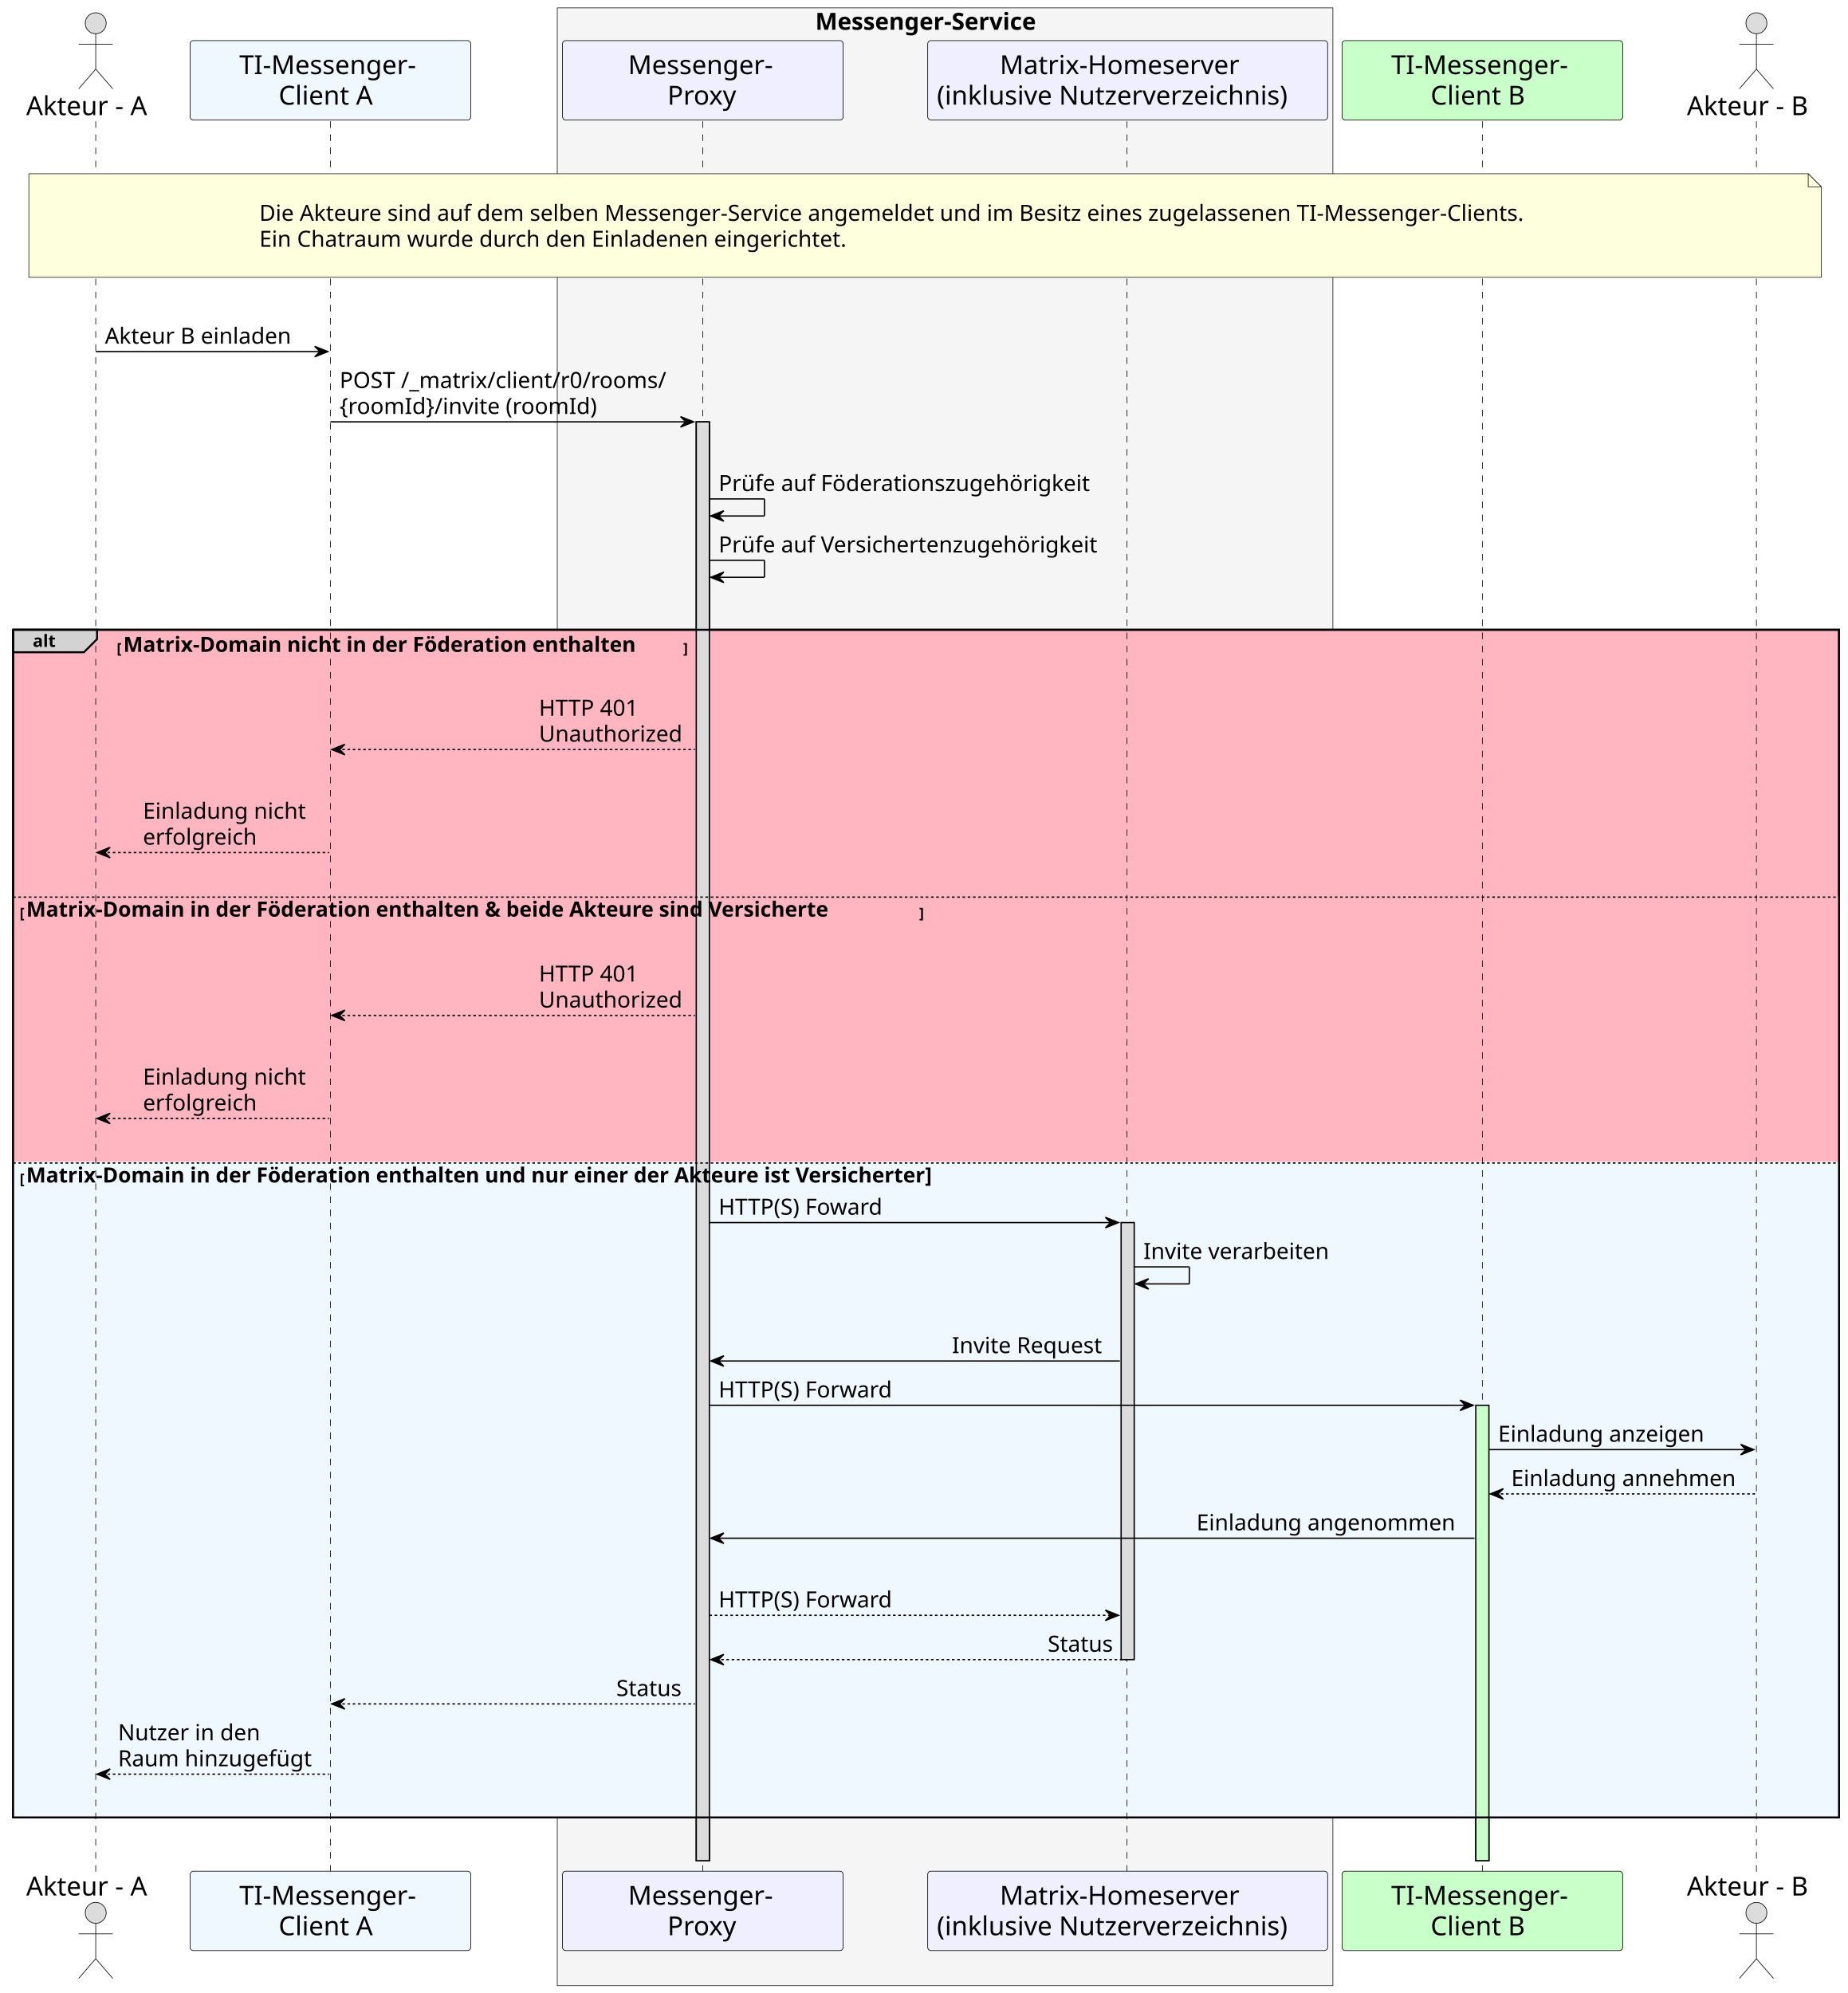
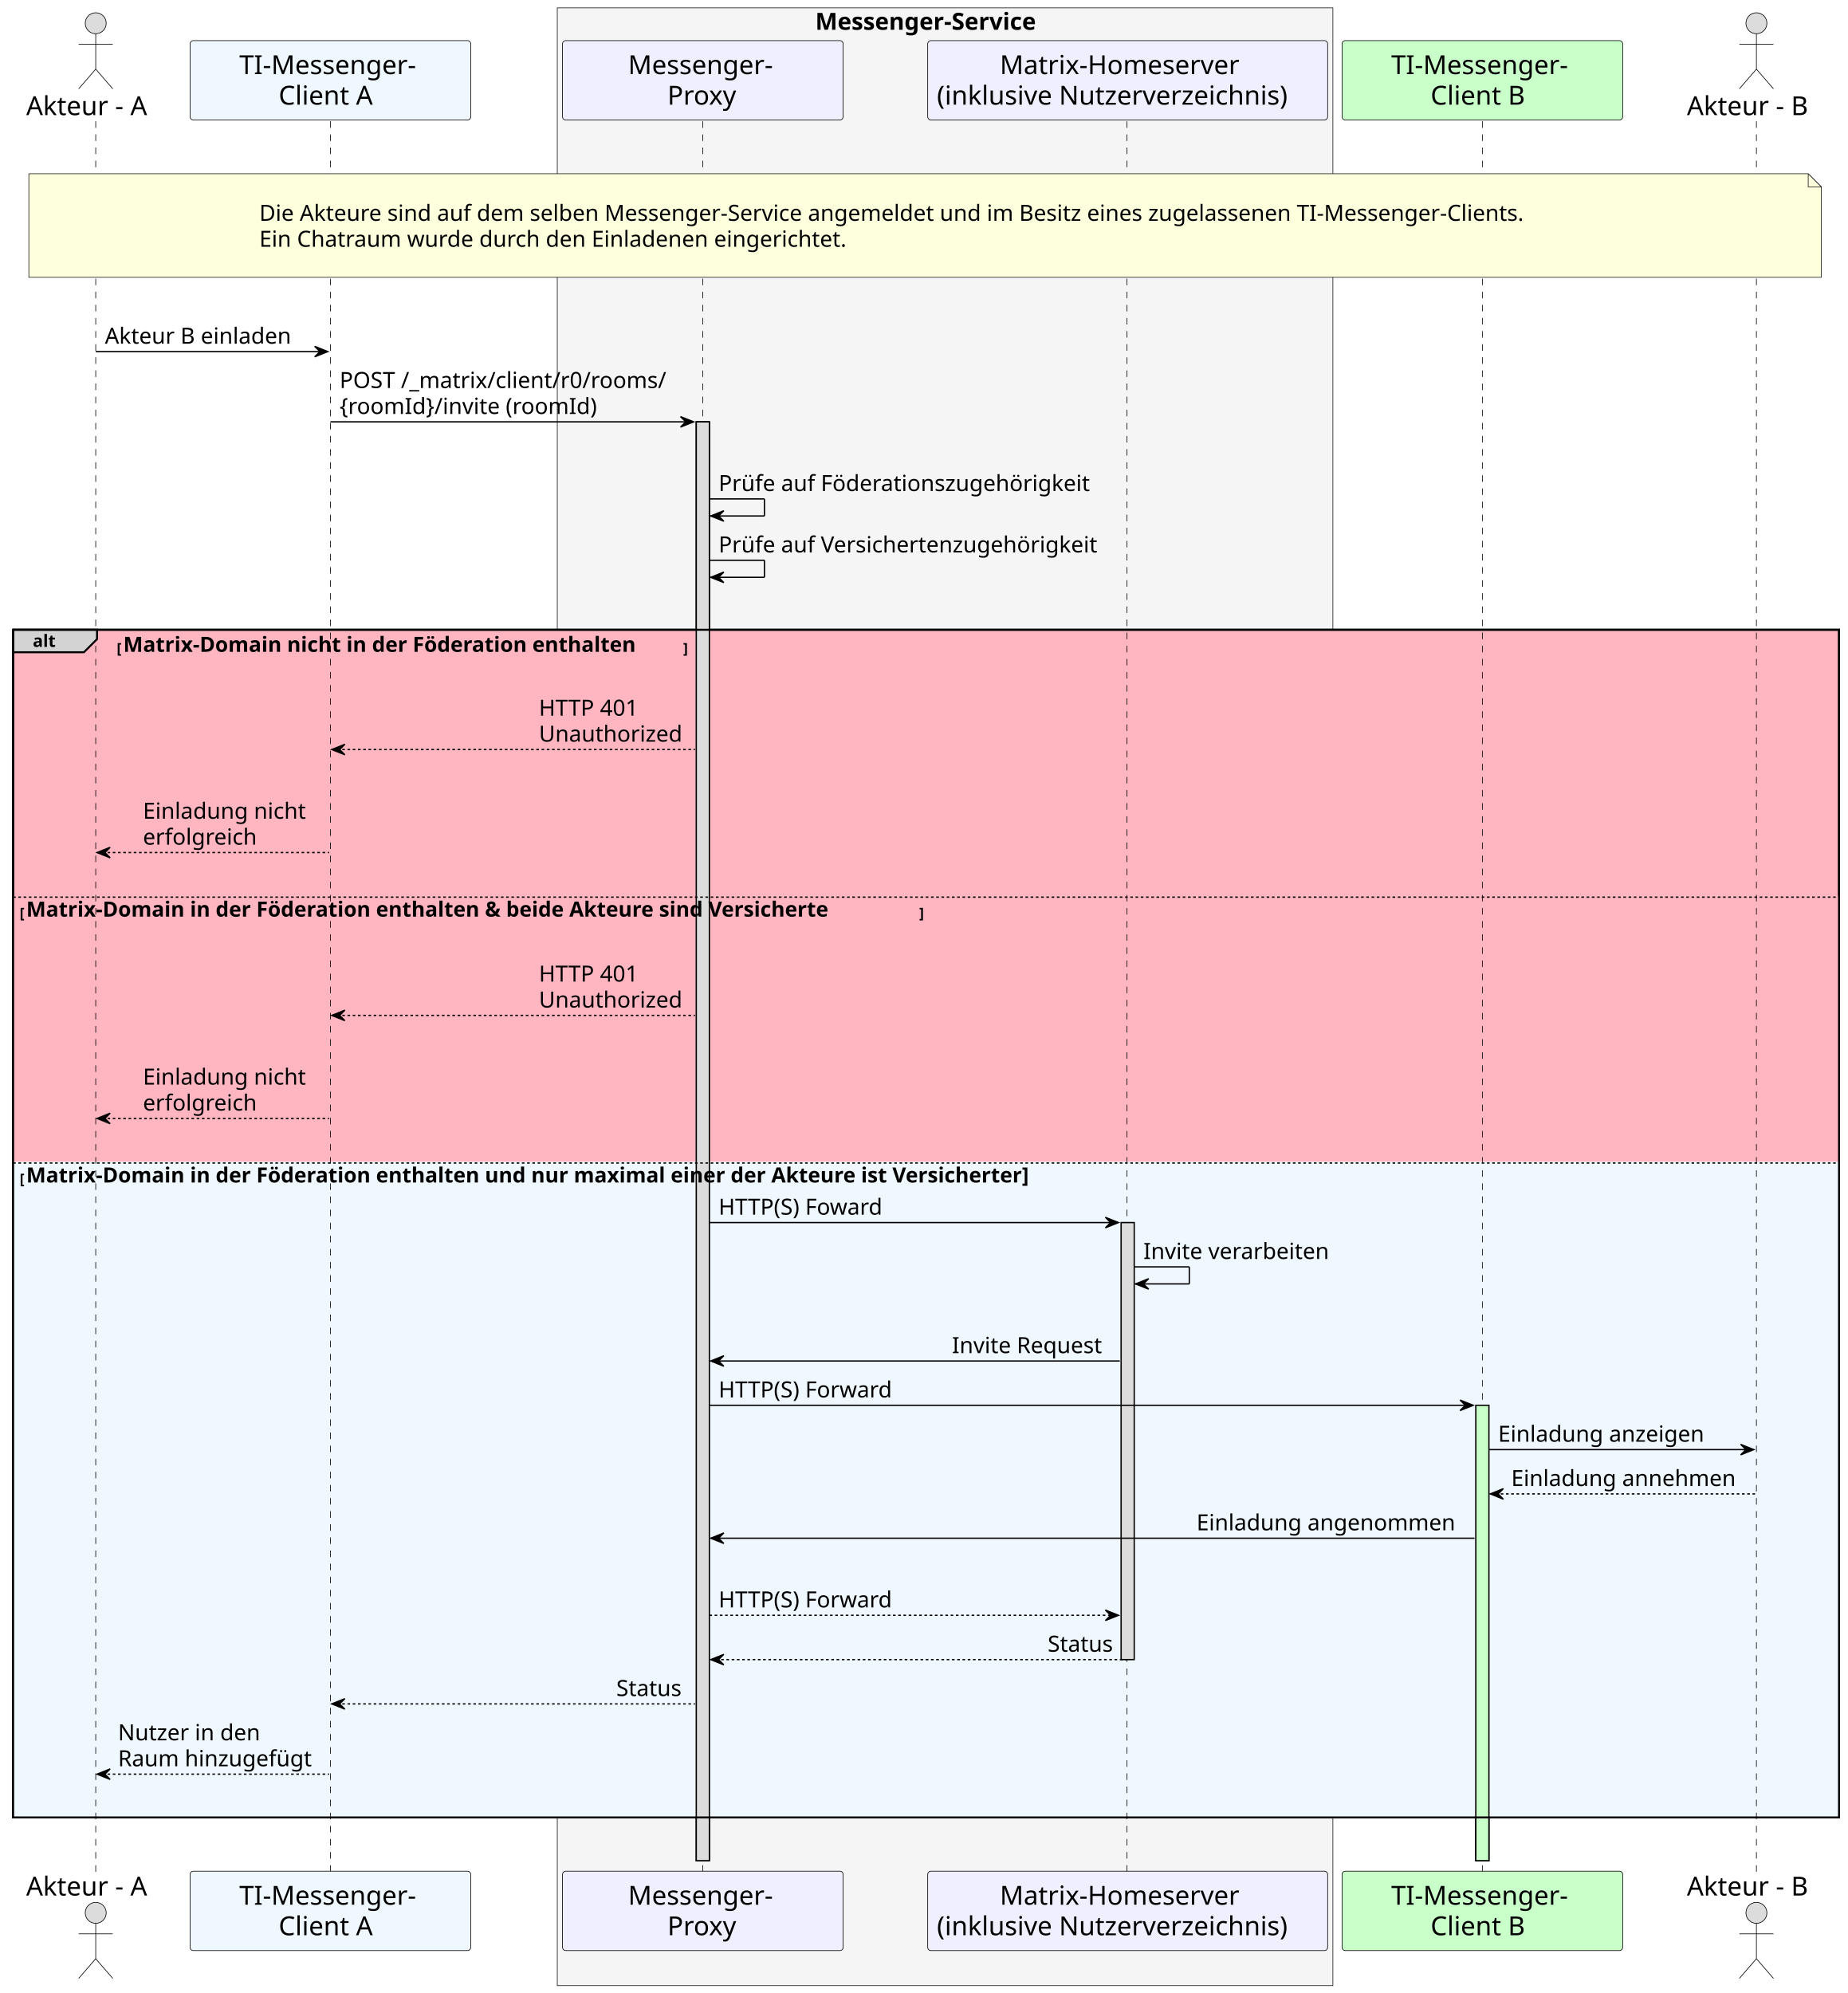
<svg xmlns="http://www.w3.org/2000/svg" contentStyleType="text/css" height="1520px" preserveAspectRatio="none" style="width:1409px;height:1520px;background:#FFFFFF;" version="1.1" viewBox="0 0 1409 1520" width="1409px" zoomAndPan="magnify">
  <defs />
  <g>
    <rect fill="#F5F5F5" height="1508.375" style="stroke:#181818;stroke-width:0.5;" width="591.5" x="425" y="6" />
    <text fill="#000000" font-family="sans-serif" font-size="18" font-weight="bold" lengthAdjust="spacing" textLength="193" x="621.75" y="22.708">Messenger-Service</text>
    <text fill="#000000" font-family="sans-serif" font-size="13" font-weight="bold" lengthAdjust="spacing" textLength="5" x="814.75" y="23.887"> </text>
    <rect fill="#DCDCDC" height="1097.367" style="stroke:#000000;stroke-width:1.0;" width="10" x="531" y="321.727" />
    <rect fill="#DCDCDC" height="333.312" style="stroke:#000000;stroke-width:1.0;" width="10" x="855" y="932.414" />
    <rect fill="#C9FFC9" height="347.312" style="stroke:#000000;stroke-width:1.0;" width="10" x="1125.5" y="1071.781" />
    <rect fill="#FFB6C1" height="905.789" style="stroke:#000000;stroke-width:1.5;" width="1392.5" x="10" y="480.305" />
    <rect fill="#FFB6C1" height="202.781" style="stroke:none;stroke-width:1.0;" width="1392.5" x="10" y="683.219" />
    <rect fill="#F0F8FF" height="500.094" style="stroke:none;stroke-width:1.0;" width="1392.5" x="10" y="886" />
    <line style="stroke:#000000;stroke-width:0.5;stroke-dasharray:5.0,5.0;" x1="73" x2="73" y1="92.516" y2="1428.094" />
    <line style="stroke:#000000;stroke-width:0.5;stroke-dasharray:5.0,5.0;" x1="252" x2="252" y1="92.516" y2="1428.094" />
    <line style="stroke:#000000;stroke-width:0.5;stroke-dasharray:5.0,5.0;" x1="536" x2="536" y1="92.516" y2="1428.094" />
    <line style="stroke:#000000;stroke-width:0.5;stroke-dasharray:5.0,5.0;" x1="859.5" x2="859.5" y1="92.516" y2="1428.094" />
    <line style="stroke:#000000;stroke-width:0.5;stroke-dasharray:5.0,5.0;" x1="1130.5" x2="1130.5" y1="92.516" y2="1428.094" />
    <line style="stroke:#000000;stroke-width:0.5;stroke-dasharray:5.0,5.0;" x1="1339.5" x2="1339.5" y1="92.516" y2="1428.094" />
    <text fill="#000000" font-family="Aapex" font-size="20" lengthAdjust="spacing" textLength="100" x="20" y="87.799">Akteur - A</text>
    <ellipse cx="73" cy="17.734" fill="#DCDCDC" rx="8" ry="8" style="stroke:#000000;stroke-width:0.5;" />
    <path d="M73,25.734 L73,52.734 M60,33.734 L86,33.734 M73,52.734 L60,67.734 M73,52.734 L86,67.734 " fill="none" style="stroke:#000000;stroke-width:0.5;" />
    <text fill="#000000" font-family="Aapex" font-size="20" lengthAdjust="spacing" textLength="100" x="20" y="1445.658">Akteur - A</text>
    <ellipse cx="73" cy="1458.875" fill="#DCDCDC" rx="8" ry="8" style="stroke:#000000;stroke-width:0.5;" />
    <path d="M73,1466.875 L73,1493.875 M60,1474.875 L86,1474.875 M73,1493.875 L60,1508.875 M73,1493.875 L86,1508.875 " fill="none" style="stroke:#000000;stroke-width:0.5;" />
    <rect fill="#F0F8FF" height="60.562" rx="2.5" ry="2.5" style="stroke:#000000;stroke-width:0.5;" width="214" x="145" y="30.953" />
    <text fill="#000000" font-family="Impact" font-size="20" lengthAdjust="spacing" textLength="139" x="182.5" y="56.518">TI-Messenger-</text>
    <text fill="#000000" font-family="Impact" font-size="20" lengthAdjust="spacing" textLength="79" x="212.5" y="79.799">Client A</text>
    <rect fill="#F0F8FF" height="60.562" rx="2.5" ry="2.5" style="stroke:#000000;stroke-width:0.5;" width="214" x="145" y="1427.094" />
    <text fill="#000000" font-family="Impact" font-size="20" lengthAdjust="spacing" textLength="139" x="182.5" y="1452.658">TI-Messenger-</text>
    <text fill="#000000" font-family="Impact" font-size="20" lengthAdjust="spacing" textLength="79" x="212.5" y="1475.939">Client A</text>
    <rect fill="#EFEFFF" height="60.562" rx="2.5" ry="2.5" style="stroke:#000000;stroke-width:0.5;" width="214" x="429" y="30.953" />
    <text fill="#000000" font-family="Impact" font-size="20" lengthAdjust="spacing" textLength="114" x="479" y="56.518">Messenger-</text>
    <text fill="#000000" font-family="Impact" font-size="20" lengthAdjust="spacing" textLength="54" x="509" y="79.799">Proxy</text>
    <rect fill="#EFEFFF" height="60.562" rx="2.5" ry="2.5" style="stroke:#000000;stroke-width:0.5;" width="214" x="429" y="1427.094" />
    <text fill="#000000" font-family="Impact" font-size="20" lengthAdjust="spacing" textLength="114" x="479" y="1452.658">Messenger-</text>
    <text fill="#000000" font-family="Impact" font-size="20" lengthAdjust="spacing" textLength="54" x="509" y="1475.939">Proxy</text>
    <rect fill="#EFEFFF" height="60.562" rx="2.5" ry="2.5" style="stroke:#000000;stroke-width:0.5;" width="305" x="707.5" y="30.953" />
    <text fill="#000000" font-family="Impact" font-size="20" lengthAdjust="spacing" textLength="189" x="762.5" y="56.518">Matrix-Homeserver</text>
    <text fill="#000000" font-family="Impact" font-size="20" lengthAdjust="spacing" textLength="291" x="714.5" y="79.799">(inklusive Nutzerverzeichnis)</text>
    <rect fill="#EFEFFF" height="60.562" rx="2.5" ry="2.5" style="stroke:#000000;stroke-width:0.5;" width="305" x="707.5" y="1427.094" />
    <text fill="#000000" font-family="Impact" font-size="20" lengthAdjust="spacing" textLength="189" x="762.5" y="1452.658">Matrix-Homeserver</text>
    <text fill="#000000" font-family="Impact" font-size="20" lengthAdjust="spacing" textLength="291" x="714.5" y="1475.939">(inklusive Nutzerverzeichnis)</text>
    <rect fill="#C9FFC9" height="60.562" rx="2.5" ry="2.5" style="stroke:#000000;stroke-width:0.5;" width="214" x="1023.5" y="30.953" />
    <text fill="#000000" font-family="Impact" font-size="20" lengthAdjust="spacing" textLength="139" x="1061" y="56.518">TI-Messenger-</text>
    <text fill="#000000" font-family="Impact" font-size="20" lengthAdjust="spacing" textLength="79" x="1091" y="79.799">Client B</text>
    <rect fill="#C9FFC9" height="60.562" rx="2.5" ry="2.5" style="stroke:#000000;stroke-width:0.5;" width="214" x="1023.5" y="1427.094" />
    <text fill="#000000" font-family="Impact" font-size="20" lengthAdjust="spacing" textLength="139" x="1061" y="1452.658">TI-Messenger-</text>
    <text fill="#000000" font-family="Impact" font-size="20" lengthAdjust="spacing" textLength="79" x="1091" y="1475.939">Client B</text>
    <text fill="#000000" font-family="Aapex" font-size="20" lengthAdjust="spacing" textLength="100" x="1286.5" y="87.799">Akteur - B</text>
    <ellipse cx="1339.5" cy="17.734" fill="#DCDCDC" rx="8" ry="8" style="stroke:#000000;stroke-width:0.5;" />
    <path d="M1339.5,25.734 L1339.5,52.734 M1326.5,33.734 L1352.5,33.734 M1339.5,52.734 L1326.5,67.734 M1339.5,52.734 L1352.5,67.734 " fill="none" style="stroke:#000000;stroke-width:0.5;" />
    <text fill="#000000" font-family="Aapex" font-size="20" lengthAdjust="spacing" textLength="100" x="1286.5" y="1445.658">Akteur - B</text>
    <ellipse cx="1339.5" cy="1458.875" fill="#DCDCDC" rx="8" ry="8" style="stroke:#000000;stroke-width:0.5;" />
    <path d="M1339.5,1466.875 L1339.5,1493.875 M1326.5,1474.875 L1352.5,1474.875 M1339.5,1493.875 L1326.5,1508.875 M1339.5,1493.875 L1352.5,1508.875 " fill="none" style="stroke:#000000;stroke-width:0.5;" />
    <rect fill="#DCDCDC" height="1097.367" style="stroke:#000000;stroke-width:1.0;" width="10" x="531" y="321.727" />
    <rect fill="#DCDCDC" height="333.312" style="stroke:#000000;stroke-width:1.0;" width="10" x="855" y="932.414" />
    <rect fill="#C9FFC9" height="347.312" style="stroke:#000000;stroke-width:1.0;" width="10" x="1125.5" y="1071.781" />
    <path d="M22,132.516 L22,211.516 L1389,211.516 L1389,142.516 L1379,132.516 L22,132.516 " fill="#FEFFDD" style="stroke:#181818;stroke-width:0.5;" />
    <path d="M1379,132.516 L1379,142.516 L1389,142.516 L1379,132.516 " fill="#FEFFDD" style="stroke:#181818;stroke-width:0.5;" />
    <text fill="#000000" font-family="sans-serif" font-size="13" lengthAdjust="spacing" textLength="4" x="197.75" y="149.583"> </text>
    <text fill="#000000" font-family="sans-serif" font-size="17" lengthAdjust="spacing" textLength="1007" x="197.75" y="168.428">Die Akteure sind auf dem selben Messenger-Service angemeldet und im Besitz eines zugelassenen TI-Messenger-Clients.</text>
    <text fill="#000000" font-family="sans-serif" font-size="17" lengthAdjust="spacing" textLength="473" x="197.75" y="188.217">Ein Chatraum wurde durch den Einladenen eingerichtet.</text>
    <text fill="#000000" font-family="sans-serif" font-size="13" lengthAdjust="spacing" textLength="4" x="197.75" y="204.293"> </text>
    <polygon fill="#000000" points="240,264.148,250,268.148,240,272.148,244,268.148" style="stroke:#000000;stroke-width:1.0;" />
    <line style="stroke:#000000;stroke-width:1.0;" x1="73" x2="246" y1="268.148" y2="268.148" />
    <text fill="#000000" font-family="sans-serif" font-size="17" lengthAdjust="spacing" textLength="150" x="80" y="262.139">Akteur B einladen</text>
    <polygon fill="#000000" points="519,317.727,529,321.727,519,325.727,523,321.727" style="stroke:#000000;stroke-width:1.0;" />
    <line style="stroke:#000000;stroke-width:1.0;" x1="252" x2="525" y1="321.727" y2="321.727" />
    <text fill="#000000" font-family="sans-serif" font-size="17" lengthAdjust="spacing" textLength="260" x="259" y="295.928">POST /_matrix/client/r0/rooms/</text>
    <text fill="#000000" font-family="sans-serif" font-size="17" lengthAdjust="spacing" textLength="215" x="259" y="315.717">{roomId}/invite (roomId)</text>
    <line style="stroke:#000000;stroke-width:1.0;" x1="541" x2="583" y1="380.516" y2="380.516" />
    <line style="stroke:#000000;stroke-width:1.0;" x1="583" x2="583" y1="380.516" y2="393.516" />
    <line style="stroke:#000000;stroke-width:1.0;" x1="542" x2="583" y1="393.516" y2="393.516" />
    <polygon fill="#000000" points="552,389.516,542,393.516,552,397.516,548,393.516" style="stroke:#000000;stroke-width:1.0;" />
    <text fill="#000000" font-family="sans-serif" font-size="17" lengthAdjust="spacing" textLength="293" x="548" y="374.506">Prüfe auf Föderationszugehörigkeit</text>
    <line style="stroke:#000000;stroke-width:1.0;" x1="541" x2="583" y1="427.305" y2="427.305" />
    <line style="stroke:#000000;stroke-width:1.0;" x1="583" x2="583" y1="427.305" y2="440.305" />
    <line style="stroke:#000000;stroke-width:1.0;" x1="542" x2="583" y1="440.305" y2="440.305" />
    <polygon fill="#000000" points="552,436.305,542,440.305,552,444.305,548,440.305" style="stroke:#000000;stroke-width:1.0;" />
    <text fill="#000000" font-family="sans-serif" font-size="17" lengthAdjust="spacing" textLength="300" x="548" y="421.295">Prüfe auf Versichertenzugehörigkeit</text>
    <path d="M10,480.305 L74,480.305 L74,487.438 L64,497.438 L10,497.438 L10,480.305 " fill="#D3D3D3" style="stroke:#000000;stroke-width:1.5;" />
    <rect fill="none" height="905.789" style="stroke:#000000;stroke-width:1.5;" width="1392.5" x="10" y="480.305" />
    <text fill="#000000" font-family="sans-serif" font-size="13" font-weight="bold" lengthAdjust="spacing" textLength="19" x="25" y="493.372">alt</text>
    <text fill="#000000" font-family="sans-serif" font-size="11" font-weight="bold" lengthAdjust="spacing" textLength="5" x="89" y="498.335">[</text>
    <text fill="#000000" font-family="sans-serif" font-size="16" font-weight="bold" lengthAdjust="spacing" textLength="427" x="94" y="497.156">Matrix-Domain nicht in der Föderation enthalten</text>
    <text fill="#000000" font-family="sans-serif" font-size="11" font-weight="bold" lengthAdjust="spacing" textLength="5" x="521" y="498.335">]</text>
    <polygon fill="#000000" points="263,567.641,253,571.641,263,575.641,259,571.641" style="stroke:#000000;stroke-width:1.0;" />
    <line style="stroke:#000000;stroke-width:1.0;stroke-dasharray:2.0,2.0;" x1="257" x2="530" y1="571.641" y2="571.641" />
    <text fill="#000000" font-family="sans-serif" font-size="17" lengthAdjust="spacing" textLength="81" x="411" y="545.842">HTTP 401</text>
    <text fill="#000000" font-family="sans-serif" font-size="17" lengthAdjust="spacing" textLength="113" x="411" y="565.631">Unauthorized</text>
    <polygon fill="#000000" points="84,646.219,74,650.219,84,654.219,80,650.219" style="stroke:#000000;stroke-width:1.0;" />
    <line style="stroke:#000000;stroke-width:1.0;stroke-dasharray:2.0,2.0;" x1="78" x2="251" y1="650.219" y2="650.219" />
    <text fill="#000000" font-family="sans-serif" font-size="17" lengthAdjust="spacing" textLength="131" x="109" y="624.42">Einladung nicht</text>
    <text fill="#000000" font-family="sans-serif" font-size="17" lengthAdjust="spacing" textLength="89" x="109" y="644.21">erfolgreich</text>
    <line style="stroke:#000000;stroke-width:1.0;stroke-dasharray:2.0,2.0;" x1="10" x2="1402.5" y1="684.219" y2="684.219" />
    <text fill="#000000" font-family="sans-serif" font-size="11" font-weight="bold" lengthAdjust="spacing" textLength="5" x="15" y="700.25">[</text>
    <text fill="#000000" font-family="sans-serif" font-size="16" font-weight="bold" lengthAdjust="spacing" textLength="681" x="20" y="699.07">Matrix-Domain in der Föderation enthalten &amp; beide Akteure sind Versicherte</text>
    <text fill="#000000" font-family="sans-serif" font-size="11" font-weight="bold" lengthAdjust="spacing" textLength="5" x="701" y="700.25">]</text>
    <polygon fill="#000000" points="263,770.422,253,774.422,263,778.422,259,774.422" style="stroke:#000000;stroke-width:1.0;" />
    <line style="stroke:#000000;stroke-width:1.0;stroke-dasharray:2.0,2.0;" x1="257" x2="530" y1="774.422" y2="774.422" />
    <text fill="#000000" font-family="sans-serif" font-size="17" lengthAdjust="spacing" textLength="81" x="411" y="748.624">HTTP 401</text>
    <text fill="#000000" font-family="sans-serif" font-size="17" lengthAdjust="spacing" textLength="113" x="411" y="768.413">Unauthorized</text>
    <polygon fill="#000000" points="84,849,74,853,84,857,80,853" style="stroke:#000000;stroke-width:1.0;" />
    <line style="stroke:#000000;stroke-width:1.0;stroke-dasharray:2.0,2.0;" x1="78" x2="251" y1="853" y2="853" />
    <text fill="#000000" font-family="sans-serif" font-size="17" lengthAdjust="spacing" textLength="131" x="109" y="827.202">Einladung nicht</text>
    <text fill="#000000" font-family="sans-serif" font-size="17" lengthAdjust="spacing" textLength="89" x="109" y="846.991">erfolgreich</text>
    <line style="stroke:#000000;stroke-width:1.0;stroke-dasharray:2.0,2.0;" x1="10" x2="1402.5" y1="887" y2="887" />
    <text fill="#000000" font-family="sans-serif" font-size="11" font-weight="bold" lengthAdjust="spacing" textLength="5" x="15" y="903.031">[</text>
-     <text fill="#000000" font-family="sans-serif" font-size="16" font-weight="bold" lengthAdjust="spacing" textLength="770" x="20" y="901.852">Matrix-Domain in der Föderation enthalten und nur einer der Akteure ist Versicherter]</text>
+     <text fill="#000000" font-family="sans-serif" font-size="16" font-weight="bold" lengthAdjust="spacing" textLength="846" x="20" y="901.852">Matrix-Domain in der Föderation enthalten und nur maximal einer der Akteure ist Versicherter]</text>
    <polygon fill="#000000" points="843,928.414,853,932.414,843,936.414,847,932.414" style="stroke:#000000;stroke-width:1.0;" />
    <line style="stroke:#000000;stroke-width:1.0;" x1="541" x2="849" y1="932.414" y2="932.414" />
    <text fill="#000000" font-family="sans-serif" font-size="17" lengthAdjust="spacing" textLength="135" x="548" y="926.405">HTTP(S) Foward</text>
    <line style="stroke:#000000;stroke-width:1.0;" x1="865" x2="907" y1="966.203" y2="966.203" />
    <line style="stroke:#000000;stroke-width:1.0;" x1="907" x2="907" y1="966.203" y2="979.203" />
    <line style="stroke:#000000;stroke-width:1.0;" x1="866" x2="907" y1="979.203" y2="979.203" />
    <polygon fill="#000000" points="876,975.203,866,979.203,876,983.203,872,979.203" style="stroke:#000000;stroke-width:1.0;" />
    <text fill="#000000" font-family="sans-serif" font-size="17" lengthAdjust="spacing" textLength="151" x="872" y="960.194">Invite verarbeiten</text>
    <polygon fill="#000000" points="552,1033.992,542,1037.992,552,1041.992,548,1037.992" style="stroke:#000000;stroke-width:1.0;" />
    <line style="stroke:#000000;stroke-width:1.0;" x1="546" x2="854" y1="1037.992" y2="1037.992" />
    <text fill="#000000" font-family="sans-serif" font-size="17" lengthAdjust="spacing" textLength="122" x="726" y="1031.983">Invite Request</text>
    <polygon fill="#000000" points="1113.5,1067.781,1123.5,1071.781,1113.5,1075.781,1117.5,1071.781" style="stroke:#000000;stroke-width:1.0;" />
    <line style="stroke:#000000;stroke-width:1.0;" x1="541" x2="1119.5" y1="1071.781" y2="1071.781" />
    <text fill="#000000" font-family="sans-serif" font-size="17" lengthAdjust="spacing" textLength="142" x="548" y="1065.772">HTTP(S) Forward</text>
    <polygon fill="#000000" points="1327.5,1101.57,1337.5,1105.57,1327.5,1109.57,1331.5,1105.57" style="stroke:#000000;stroke-width:1.0;" />
    <line style="stroke:#000000;stroke-width:1.0;" x1="1135.5" x2="1333.5" y1="1105.57" y2="1105.57" />
    <text fill="#000000" font-family="sans-serif" font-size="17" lengthAdjust="spacing" textLength="164" x="1142.5" y="1099.561">Einladung anzeigen</text>
    <polygon fill="#000000" points="1146.5,1135.359,1136.5,1139.359,1146.5,1143.359,1142.5,1139.359" style="stroke:#000000;stroke-width:1.0;" />
    <line style="stroke:#000000;stroke-width:1.0;stroke-dasharray:2.0,2.0;" x1="1140.5" x2="1338.5" y1="1139.359" y2="1139.359" />
    <text fill="#000000" font-family="sans-serif" font-size="17" lengthAdjust="spacing" textLength="180" x="1152.5" y="1133.35">Einladung annehmen</text>
    <polygon fill="#000000" points="552,1169.148,542,1173.148,552,1177.148,548,1173.148" style="stroke:#000000;stroke-width:1.0;" />
    <line style="stroke:#000000;stroke-width:1.0;" x1="546" x2="1124.5" y1="1173.148" y2="1173.148" />
    <text fill="#000000" font-family="sans-serif" font-size="17" lengthAdjust="spacing" textLength="206" x="912.5" y="1167.139">Einladung angenommen</text>
    <polygon fill="#000000" points="843,1227.938,853,1231.938,843,1235.938,847,1231.938" style="stroke:#000000;stroke-width:1.0;" />
    <line style="stroke:#000000;stroke-width:1.0;stroke-dasharray:2.0,2.0;" x1="541" x2="849" y1="1231.938" y2="1231.938" />
    <text fill="#000000" font-family="sans-serif" font-size="17" lengthAdjust="spacing" textLength="142" x="548" y="1225.928">HTTP(S) Forward</text>
    <polygon fill="#000000" points="552,1261.727,542,1265.727,552,1269.727,548,1265.727" style="stroke:#000000;stroke-width:1.0;" />
    <line style="stroke:#000000;stroke-width:1.0;stroke-dasharray:2.0,2.0;" x1="546" x2="859" y1="1265.727" y2="1265.727" />
    <text fill="#000000" font-family="sans-serif" font-size="17" lengthAdjust="spacing" textLength="54" x="799" y="1259.717">Status</text>
    <polygon fill="#000000" points="263,1295.516,253,1299.516,263,1303.516,259,1299.516" style="stroke:#000000;stroke-width:1.0;" />
    <line style="stroke:#000000;stroke-width:1.0;stroke-dasharray:2.0,2.0;" x1="257" x2="530" y1="1299.516" y2="1299.516" />
    <text fill="#000000" font-family="sans-serif" font-size="17" lengthAdjust="spacing" textLength="54" x="470" y="1293.506">Status</text>
    <polygon fill="#000000" points="84,1349.094,74,1353.094,84,1357.094,80,1353.094" style="stroke:#000000;stroke-width:1.0;" />
    <line style="stroke:#000000;stroke-width:1.0;stroke-dasharray:2.0,2.0;" x1="78" x2="251" y1="1353.094" y2="1353.094" />
    <text fill="#000000" font-family="sans-serif" font-size="17" lengthAdjust="spacing" textLength="113" x="90" y="1327.295">Nutzer in den</text>
    <text fill="#000000" font-family="sans-serif" font-size="17" lengthAdjust="spacing" textLength="155" x="90" y="1347.084">Raum hinzugefügt</text>
  </g>
</svg>
